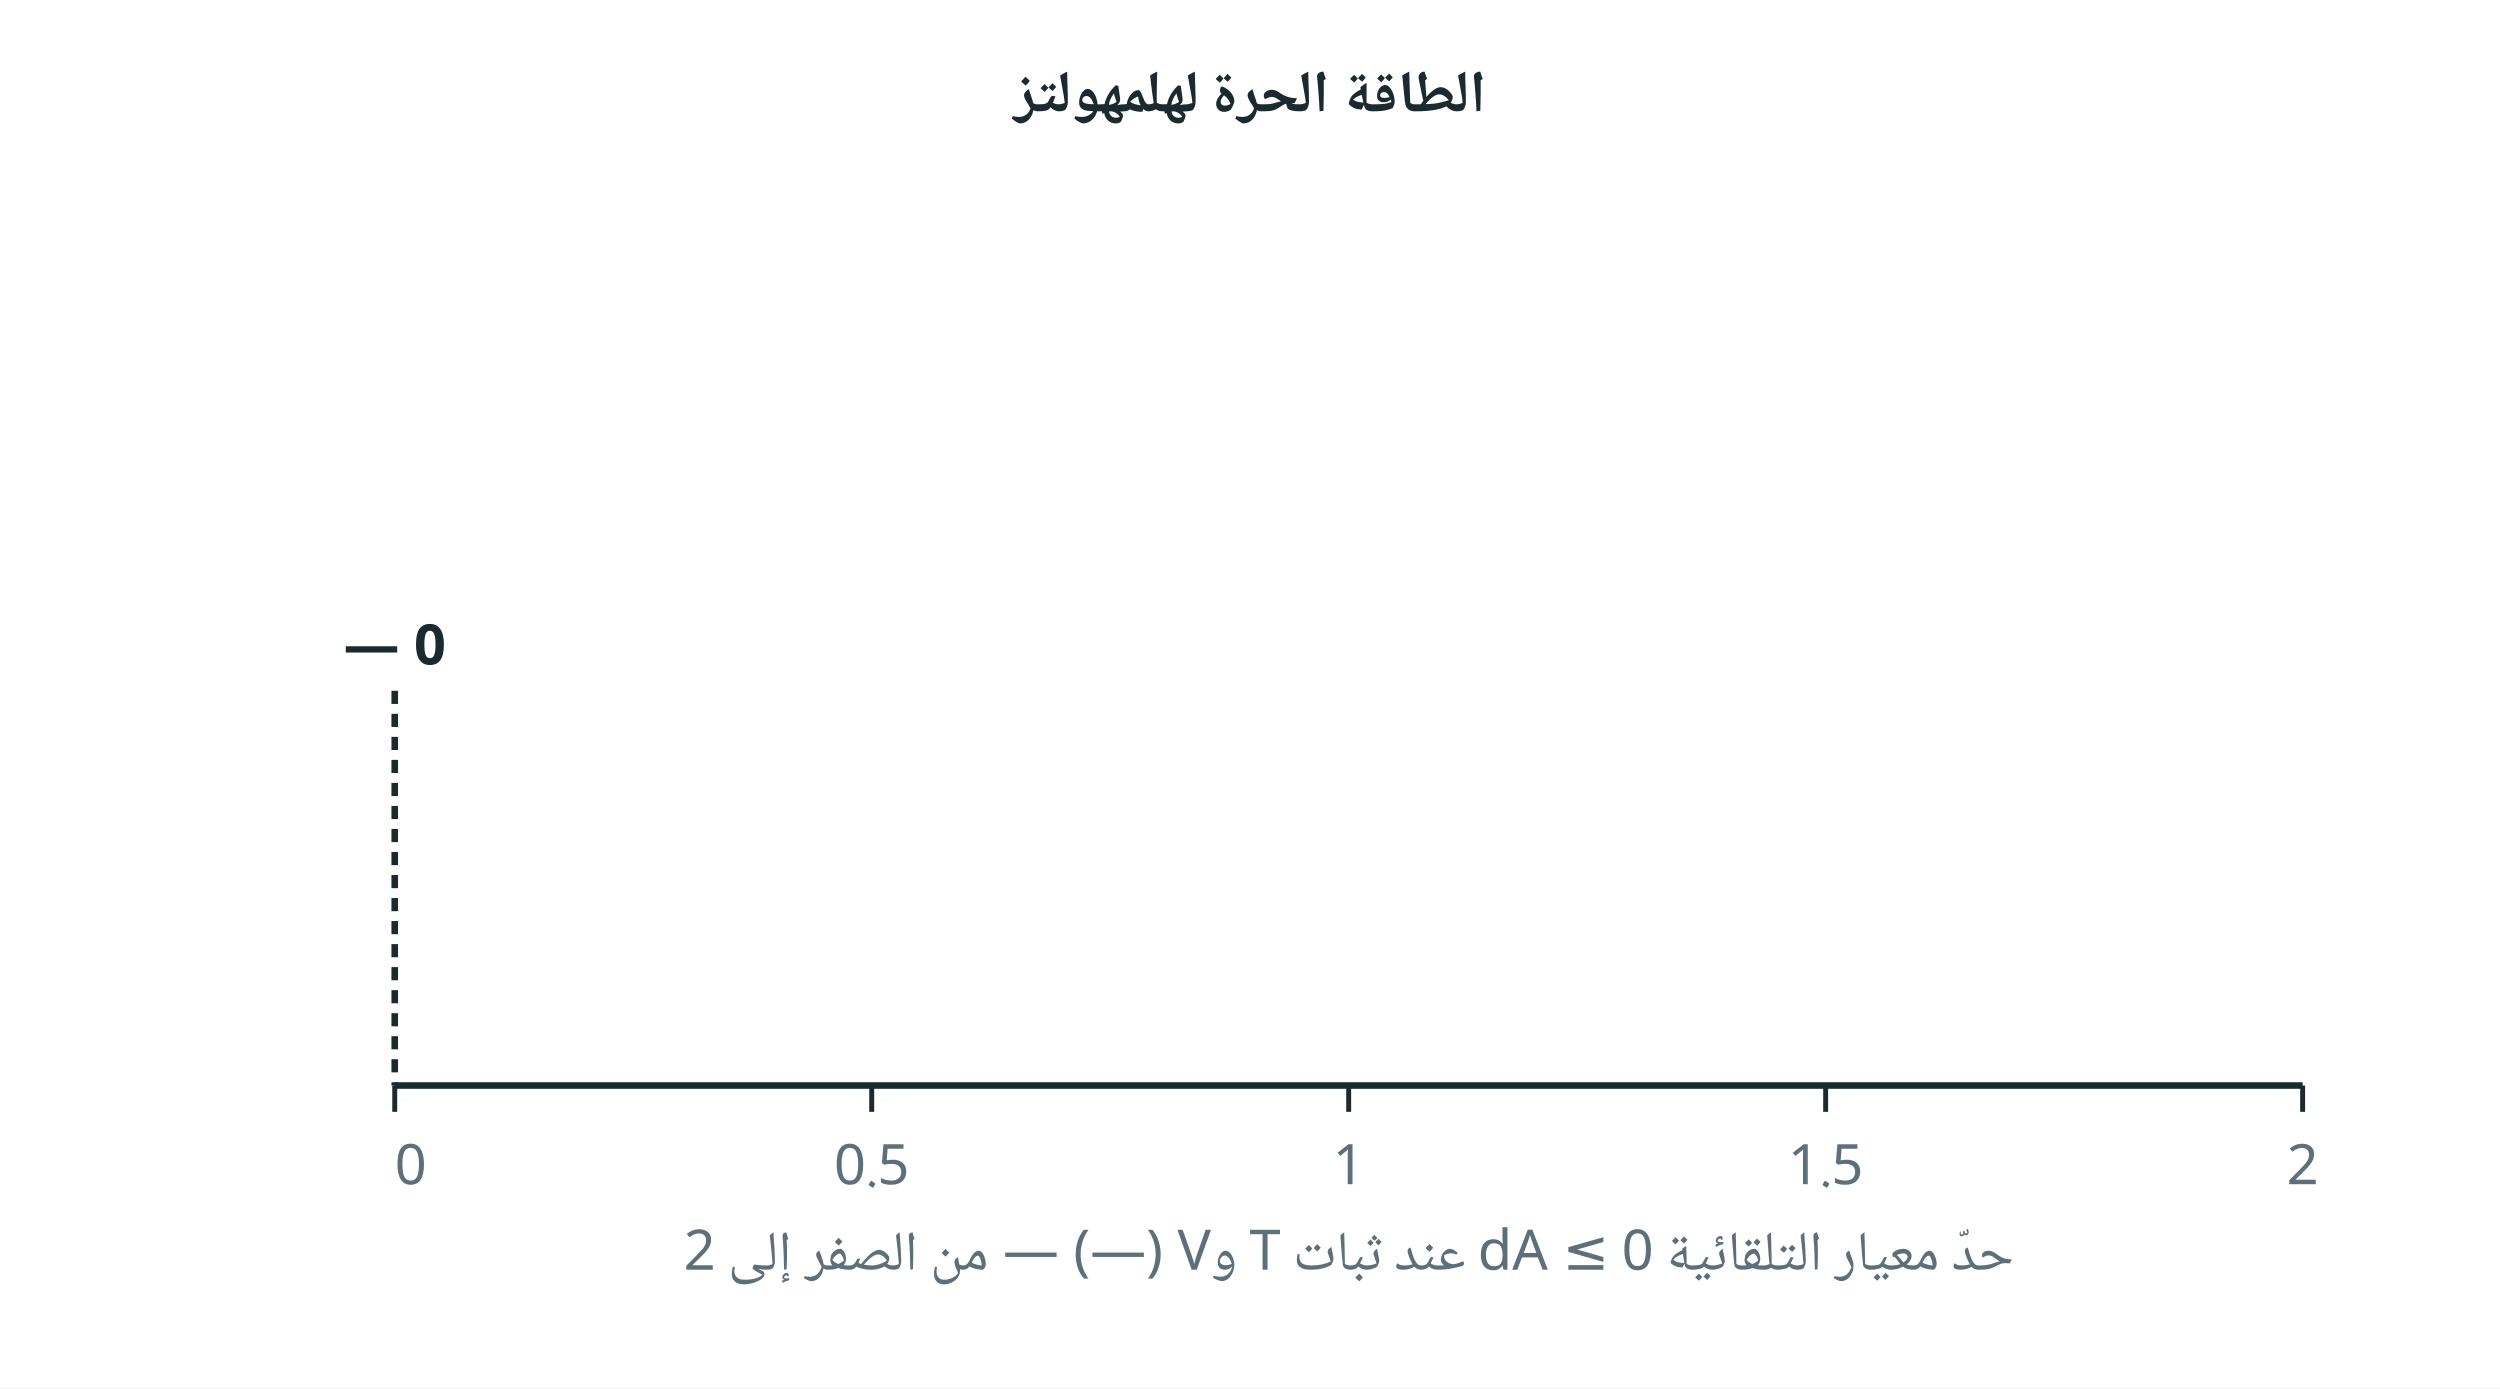
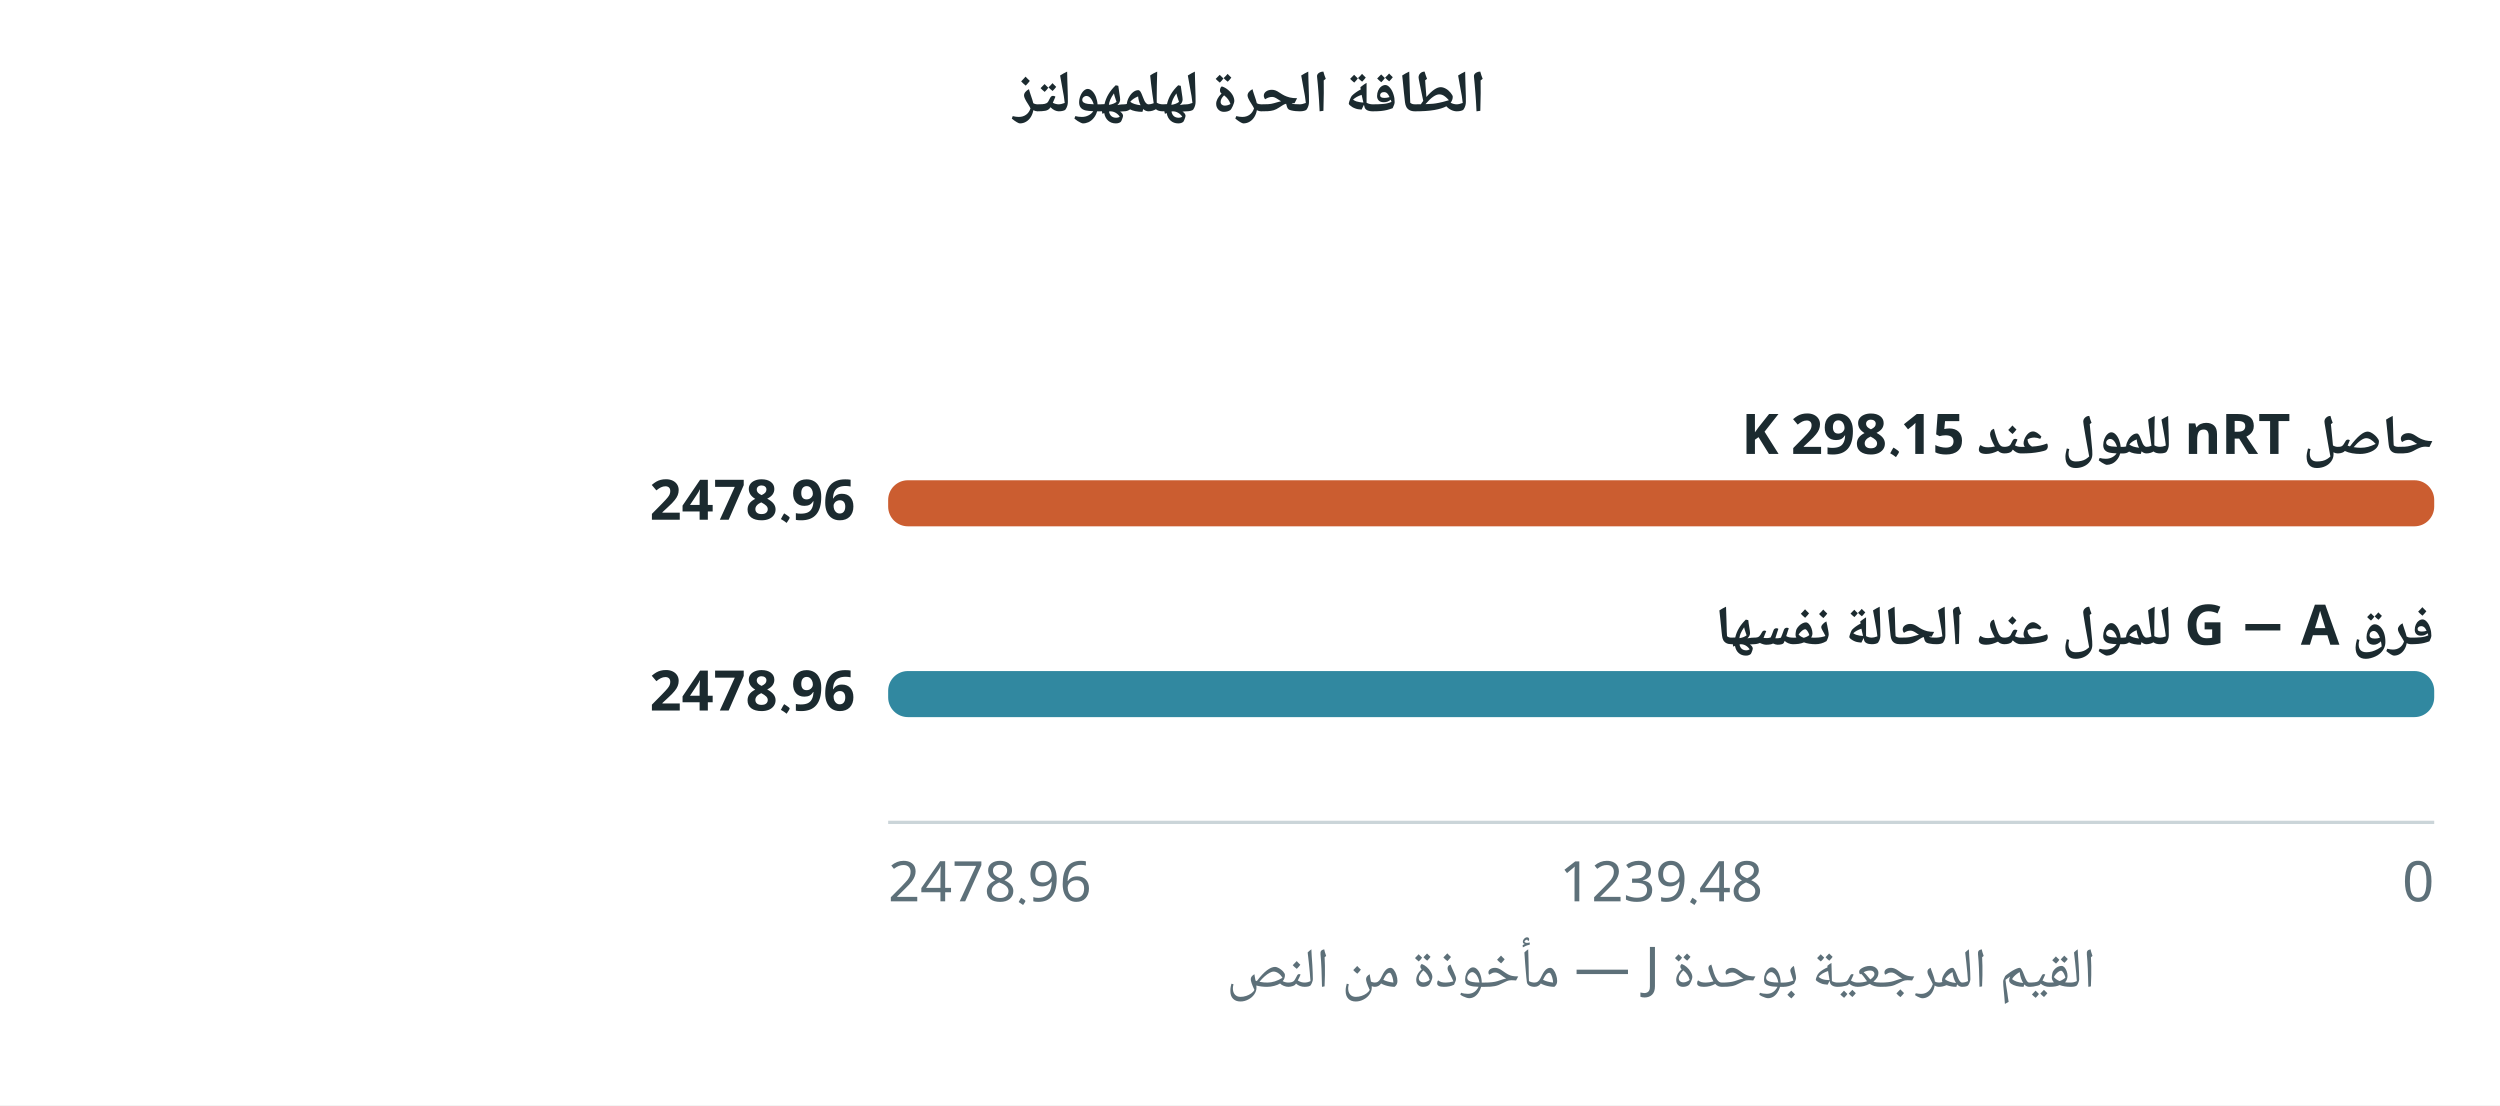
- <svg xmlns="http://www.w3.org/2000/svg" width="760" height="422" viewBox="0 0 760 422" role="img" aria-labelledby="t">
-   <rect width="760" height="422" fill="#ffffff" />
+ <svg xmlns="http://www.w3.org/2000/svg" width="760" height="336" viewBox="0 0 760 336" role="img" aria-labelledby="t">
+   <rect width="760" height="336" fill="#ffffff" />
  <g font-family="'Segoe UI', 'Noto Naskh Arabic', system-ui, sans-serif" direction="rtl">
    <text x="380" y="34" font-size="18" font-weight="700" fill="#1b2a2f" text-anchor="middle">الطاقة الحرة لهلمهولتز</text>
-     <line x1="120" y1="330" x2="700" y2="330" stroke="#1b2a2f" stroke-width="2" />
-     <line x1="120" y1="330" x2="120" y2="338" stroke="#1b2a2f" stroke-width="1.5" />
-     <text x="120" y="360" font-size="17" font-weight="400" fill="#5d7079" text-anchor="end">0</text>
-     <line x1="265" y1="330" x2="265" y2="338" stroke="#1b2a2f" stroke-width="1.5" />
-     <text x="265" y="360" font-size="17" font-weight="400" fill="#5d7079" text-anchor="middle">0.5</text>
-     <line x1="410" y1="330" x2="410" y2="338" stroke="#1b2a2f" stroke-width="1.5" />
-     <text x="410" y="360" font-size="17" font-weight="400" fill="#5d7079" text-anchor="middle">1</text>
-     <line x1="555" y1="330" x2="555" y2="338" stroke="#1b2a2f" stroke-width="1.5" />
-     <text x="555" y="360" font-size="17" font-weight="400" fill="#5d7079" text-anchor="middle">1.5</text>
-     <line x1="700" y1="330" x2="700" y2="338" stroke="#1b2a2f" stroke-width="1.5" />
-     <text x="700" y="360" font-size="17" font-weight="400" fill="#5d7079" text-anchor="middle">2</text>
-     <text x="410" y="386" font-size="17" font-weight="400" fill="#5d7079" text-anchor="middle">حدّ معيار التلقائية dA ≤ 0 عند ثبات T وV (—) — من الصفر إلى 2</text>
-     <line x1="120" y1="210" x2="120" y2="330" stroke="#1b2a2f" stroke-width="2" stroke-dasharray="4 3" />
-     <text x="120" y="202" font-size="17" font-weight="700" fill="#1b2a2f" text-anchor="middle">0 —</text>
+     <text x="740" y="138" font-size="17" font-weight="600" fill="#1b2a2f" text-anchor="start">حاصل nRT للمول عند 298.15 K</text>
+     <rect x="270" y="146" width="470" height="14" fill="#c2410c" fill-opacity="0.85" rx="6" />
+     <text x="260" y="158" font-size="17" font-weight="700" fill="#1b2a2f" text-anchor="end" direction="ltr">⁨2478.96⁩</text>
+     <text x="740" y="196" font-size="17" font-weight="600" fill="#1b2a2f" text-anchor="start">فرق G − A للمول عند الحالة نفسها</text>
+     <rect x="270" y="204" width="470" height="14" fill="#0e7490" fill-opacity="0.85" rx="6" />
+     <text x="260" y="216" font-size="17" font-weight="700" fill="#1b2a2f" text-anchor="end" direction="ltr">⁨2478.96⁩</text>
+     <line x1="740" y1="250" x2="270" y2="250" stroke="#cbd5d9" stroke-width="1" />
+     <text x="740" y="274" font-size="17" font-weight="400" fill="#5d7079" text-anchor="start">0</text>
+     <text x="505" y="274" font-size="17" font-weight="400" fill="#5d7079" text-anchor="middle">1239.48</text>
+     <text x="270" y="274" font-size="17" font-weight="400" fill="#5d7079" text-anchor="end">2478.96</text>
+     <text x="505" y="300" font-size="17" font-weight="400" fill="#5d7079" text-anchor="middle">القيم المرجعية بوحدة J — مأخوذة من النص</text>
  </g>
</svg>
